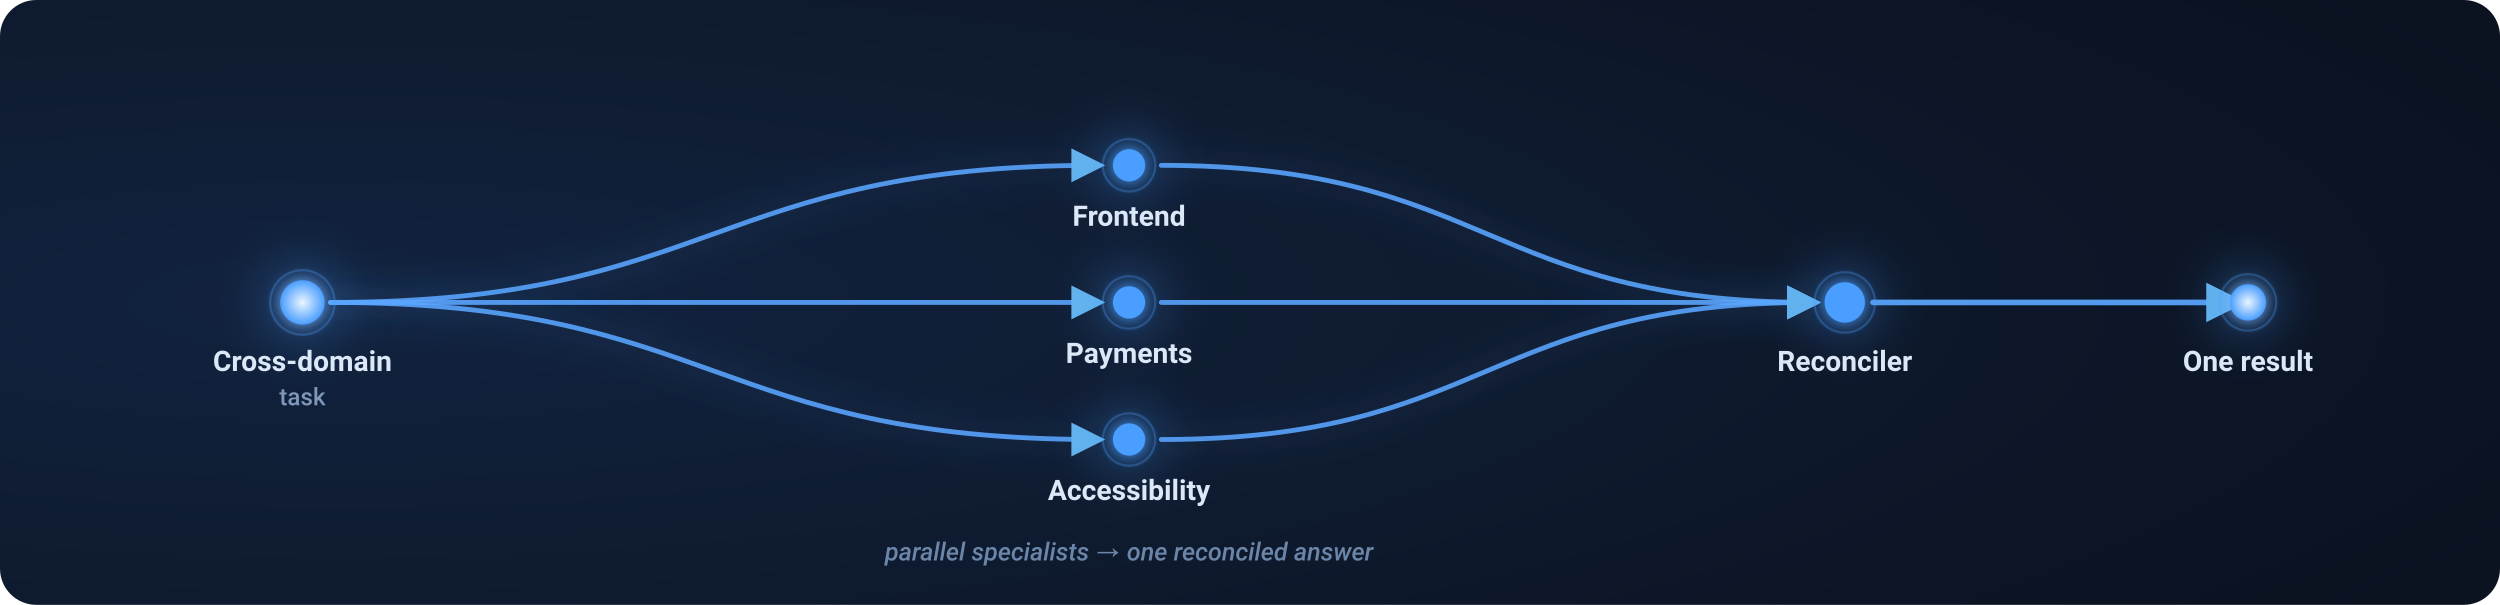
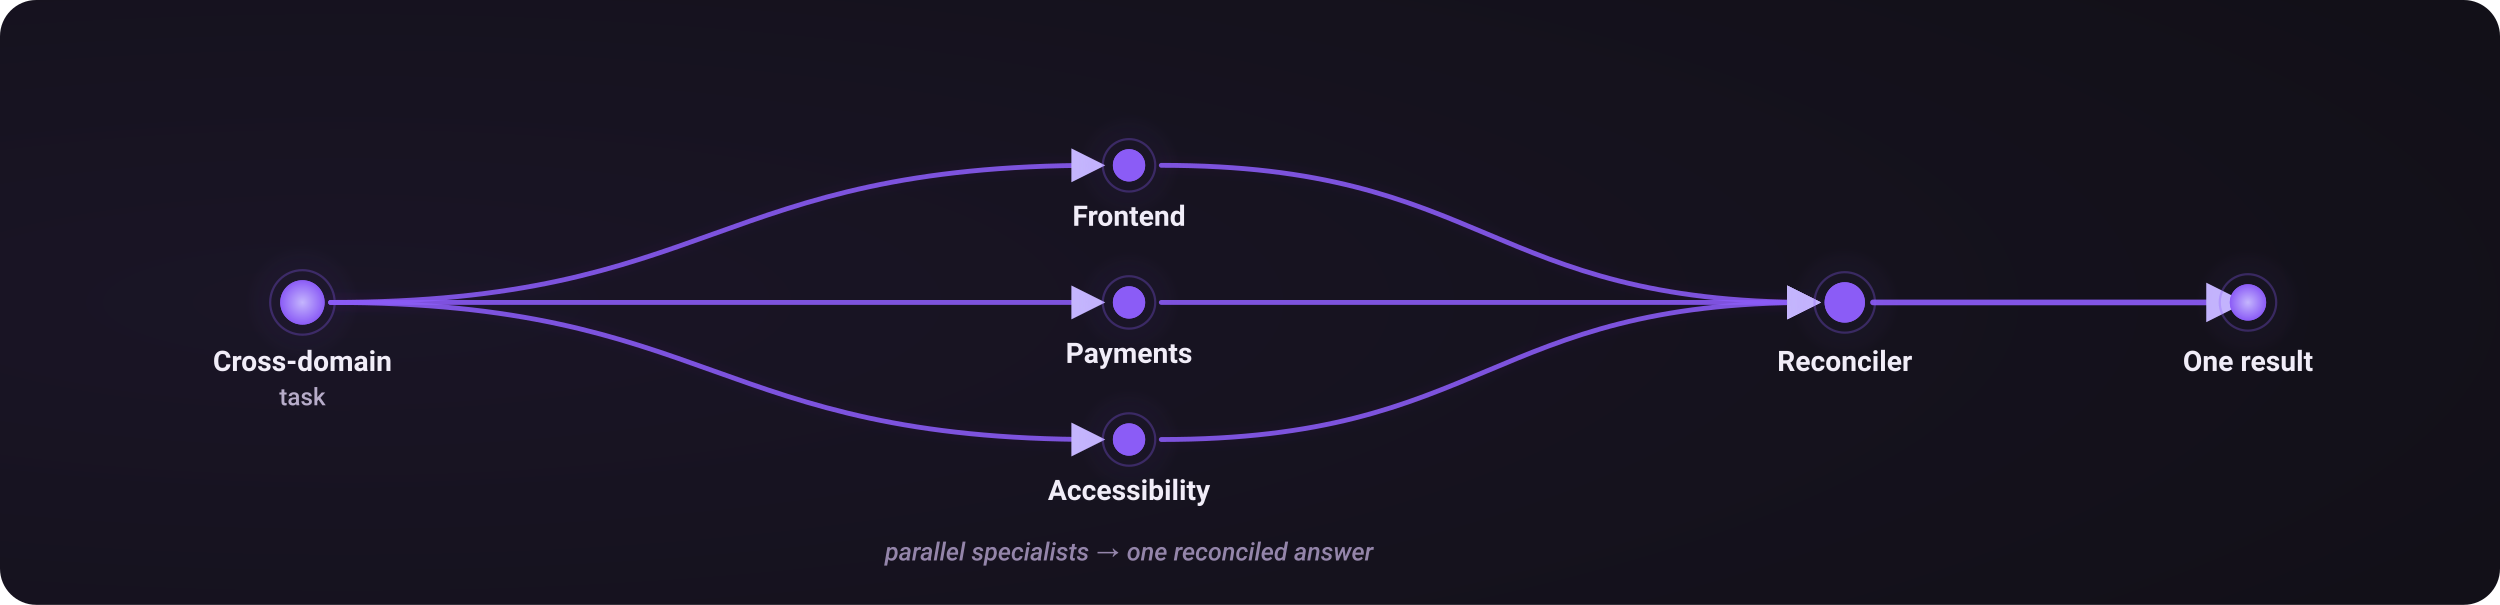
<svg xmlns="http://www.w3.org/2000/svg" viewBox="0 0 1240 300" font-family="-apple-system,BlinkMacSystemFont,Segoe UI,Roboto,Helvetica,Arial,sans-serif">
  <defs>
    <radialGradient id="src" cx="0.5" cy="0.5" r="0.5">
-       <stop offset="0" stop-color="#eaf5ff" />
-       <stop offset="1" stop-color="#4a9eff" />
+       <stop offset="0" stop-color="#C4B5FD" />
+       <stop offset="1" stop-color="#8B5CF6" />
    </radialGradient>
    <radialGradient id="vign" cx="0.14" cy="0.5" r="0.95">
-       <stop offset="0" stop-color="#12233f" />
-       <stop offset="1" stop-color="#0b1220" />
+       <stop offset="0" stop-color="#1A1526" />
+       <stop offset="1" stop-color="#121018" />
    </radialGradient>
    <filter id="glow" x="-80%" y="-80%" width="260%" height="260%">
-       <feGaussianBlur stdDeviation="4" result="b" />
+       <feGaussianBlur stdDeviation="0" result="b" />
      <feMerge>
        <feMergeNode in="b" />
        <feMergeNode in="SourceGraphic" />
      </feMerge>
    </filter>
    <filter id="soft" x="-140%" y="-140%" width="380%" height="380%">
-       <feGaussianBlur stdDeviation="9" />
+       <feGaussianBlur stdDeviation="2" />
    </filter>
    <marker id="arw" viewBox="0 0 10 10" refX="7.5" refY="5" markerWidth="7" markerHeight="7" orient="auto-start-reverse">
-       <path d="M0,0 L10,5 L0,10 z" fill="#63b3ed" />
+       <path d="M0,0 L10,5 L0,10 z" fill="#C4B5FD" />
    </marker>
    <marker id="arwd" viewBox="0 0 10 10" refX="7.5" refY="5" markerWidth="6.5" markerHeight="6.5" orient="auto-start-reverse">
-       <path d="M0,0 L10,5 L0,10 z" fill="#4a9eff" opacity="0.8" />
+       <path d="M0,0 L10,5 L0,10 z" fill="#8B5CF6" opacity="0.8" />
    </marker>
  </defs>
  <rect width="1240" height="300" rx="18" fill="url(#vign)" />
-   <path d="M 164.0 150.0 C 354.0 150.0 354.0 82.0 544.0 82.0" fill="none" stroke="#4a9eff" stroke-width="7" stroke-opacity="0.14" stroke-linecap="round" filter="url(#soft)" />
-   <path d="M 164.0 150.0 C 354.0 150.0 354.0 82.0 544.0 82.0" fill="none" stroke="#5aa6ff" stroke-width="2.4" stroke-opacity="0.88" stroke-linecap="round" marker-end="url(#arw)" />
-   <path d="M 164.0 150.0 C 354.0 150.0 354.0 150.0 544.0 150.0" fill="none" stroke="#4a9eff" stroke-width="7" stroke-opacity="0.14" stroke-linecap="round" filter="url(#soft)" />
-   <path d="M 164.0 150.0 C 354.0 150.0 354.0 150.0 544.0 150.0" fill="none" stroke="#5aa6ff" stroke-width="2.4" stroke-opacity="0.88" stroke-linecap="round" marker-end="url(#arw)" />
-   <path d="M 164.0 150.0 C 354.0 150.0 354.0 218.0 544.0 218.0" fill="none" stroke="#4a9eff" stroke-width="7" stroke-opacity="0.14" stroke-linecap="round" filter="url(#soft)" />
-   <path d="M 164.0 150.0 C 354.0 150.0 354.0 218.0 544.0 218.0" fill="none" stroke="#5aa6ff" stroke-width="2.4" stroke-opacity="0.88" stroke-linecap="round" marker-end="url(#arw)" />
-   <path d="M 576.0 82.0 C 737.5 82.0 737.5 150.0 899.0 150.0" fill="none" stroke="#4a9eff" stroke-width="7" stroke-opacity="0.14" stroke-linecap="round" filter="url(#soft)" />
-   <path d="M 576.0 82.0 C 737.5 82.0 737.5 150.0 899.0 150.0" fill="none" stroke="#5aa6ff" stroke-width="2.4" stroke-opacity="0.88" stroke-linecap="round" marker-end="url(#arw)" />
-   <path d="M 576.0 150.0 C 737.5 150.0 737.5 150.0 899.0 150.0" fill="none" stroke="#4a9eff" stroke-width="7" stroke-opacity="0.14" stroke-linecap="round" filter="url(#soft)" />
-   <path d="M 576.0 150.0 C 737.5 150.0 737.5 150.0 899.0 150.0" fill="none" stroke="#5aa6ff" stroke-width="2.4" stroke-opacity="0.88" stroke-linecap="round" marker-end="url(#arw)" />
-   <path d="M 576.0 218.0 C 737.5 218.0 737.5 150.0 899.0 150.0" fill="none" stroke="#4a9eff" stroke-width="7" stroke-opacity="0.14" stroke-linecap="round" filter="url(#soft)" />
-   <path d="M 576.0 218.0 C 737.5 218.0 737.5 150.0 899.0 150.0" fill="none" stroke="#5aa6ff" stroke-width="2.4" stroke-opacity="0.88" stroke-linecap="round" marker-end="url(#arw)" />
-   <line x1="929.0" y1="150.0" x2="1109.0" y2="150.0" stroke="#4a9eff" stroke-width="7.8" stroke-opacity="0.16" stroke-linecap="round" filter="url(#soft)" />
-   <line x1="929.0" y1="150.0" x2="1109.0" y2="150.0" stroke="#5aa6ff" stroke-width="2.8" stroke-opacity="0.92" stroke-linecap="round" marker-end="url(#arw)" />
-   <circle cx="150.0" cy="150.0" r="25.0" fill="#4a9eff" opacity="0.16" filter="url(#soft)" />
-   <circle cx="150.0" cy="150.0" r="16.0" fill="none" stroke="#4a9eff" stroke-opacity="0.3" stroke-width="1.1" />
+   <path d="M 164.0 150.0 C 354.0 150.0 354.0 82.0 544.0 82.0" fill="none" stroke="#8B5CF6" stroke-width="7" stroke-opacity="0.03" stroke-linecap="round" filter="url(#soft)" />
+   <path d="M 164.0 150.0 C 354.0 150.0 354.0 82.0 544.0 82.0" fill="none" stroke="#8B5CF6" stroke-width="2.4" stroke-opacity="0.88" stroke-linecap="round" marker-end="url(#arw)" />
+   <path d="M 164.0 150.0 C 354.0 150.0 354.0 150.0 544.0 150.0" fill="none" stroke="#8B5CF6" stroke-width="7" stroke-opacity="0.03" stroke-linecap="round" filter="url(#soft)" />
+   <path d="M 164.0 150.0 C 354.0 150.0 354.0 150.0 544.0 150.0" fill="none" stroke="#8B5CF6" stroke-width="2.4" stroke-opacity="0.88" stroke-linecap="round" marker-end="url(#arw)" />
+   <path d="M 164.0 150.0 C 354.0 150.0 354.0 218.0 544.0 218.0" fill="none" stroke="#8B5CF6" stroke-width="7" stroke-opacity="0.03" stroke-linecap="round" filter="url(#soft)" />
+   <path d="M 164.0 150.0 C 354.0 150.0 354.0 218.0 544.0 218.0" fill="none" stroke="#8B5CF6" stroke-width="2.4" stroke-opacity="0.88" stroke-linecap="round" marker-end="url(#arw)" />
+   <path d="M 576.0 82.0 C 737.5 82.0 737.5 150.0 899.0 150.0" fill="none" stroke="#8B5CF6" stroke-width="7" stroke-opacity="0.03" stroke-linecap="round" filter="url(#soft)" />
+   <path d="M 576.0 82.0 C 737.5 82.0 737.5 150.0 899.0 150.0" fill="none" stroke="#8B5CF6" stroke-width="2.4" stroke-opacity="0.88" stroke-linecap="round" marker-end="url(#arw)" />
+   <path d="M 576.0 150.0 C 737.5 150.0 737.5 150.0 899.0 150.0" fill="none" stroke="#8B5CF6" stroke-width="7" stroke-opacity="0.03" stroke-linecap="round" filter="url(#soft)" />
+   <path d="M 576.0 150.0 C 737.5 150.0 737.5 150.0 899.0 150.0" fill="none" stroke="#8B5CF6" stroke-width="2.4" stroke-opacity="0.88" stroke-linecap="round" marker-end="url(#arw)" />
+   <path d="M 576.0 218.0 C 737.5 218.0 737.5 150.0 899.0 150.0" fill="none" stroke="#8B5CF6" stroke-width="7" stroke-opacity="0.03" stroke-linecap="round" filter="url(#soft)" />
+   <path d="M 576.0 218.0 C 737.5 218.0 737.5 150.0 899.0 150.0" fill="none" stroke="#8B5CF6" stroke-width="2.4" stroke-opacity="0.88" stroke-linecap="round" marker-end="url(#arw)" />
+   <line x1="929.0" y1="150.0" x2="1109.0" y2="150.0" stroke="#8B5CF6" stroke-width="7.8" stroke-opacity="0.03" stroke-linecap="round" filter="url(#soft)" />
+   <line x1="929.0" y1="150.0" x2="1109.0" y2="150.0" stroke="#8B5CF6" stroke-width="2.8" stroke-opacity="0.92" stroke-linecap="round" marker-end="url(#arw)" />
+   <circle cx="150.0" cy="150.0" r="25.0" fill="#8B5CF6" opacity="0.03" filter="url(#soft)" />
+   <circle cx="150.0" cy="150.0" r="16.0" fill="none" stroke="#8B5CF6" stroke-opacity="0.3" stroke-width="1.1" />
  <circle cx="150.0" cy="150.0" r="11.0" fill="url(#src)" fill-opacity="1.0" filter="url(#glow)" />
-   <text x="150.0" y="184.0" text-anchor="middle" font-size="14" font-weight="600" fill="#dce8f7">Cross-domain</text>
-   <text x="150.0" y="201.0" text-anchor="middle" font-size="12" font-weight="500" fill="#7f97b8">task</text>
-   <circle cx="560.0" cy="82.0" r="22.0" fill="#4a9eff" opacity="0.16" filter="url(#soft)" />
-   <circle cx="560.0" cy="82.0" r="13.0" fill="none" stroke="#4a9eff" stroke-opacity="0.3" stroke-width="1.1" />
-   <circle cx="560.0" cy="82.0" r="8.0" fill="#4a9eff" fill-opacity="1.0" filter="url(#glow)" />
-   <text x="560.0" y="112.0" text-anchor="middle" font-size="14" font-weight="600" fill="#dce8f7">Frontend</text>
-   <circle cx="560.0" cy="150.0" r="22.0" fill="#4a9eff" opacity="0.16" filter="url(#soft)" />
-   <circle cx="560.0" cy="150.0" r="13.0" fill="none" stroke="#4a9eff" stroke-opacity="0.3" stroke-width="1.1" />
-   <circle cx="560.0" cy="150.0" r="8.0" fill="#4a9eff" fill-opacity="1.0" filter="url(#glow)" />
-   <text x="560.0" y="180.0" text-anchor="middle" font-size="14" font-weight="600" fill="#dce8f7">Payments</text>
-   <circle cx="560.0" cy="218.0" r="22.0" fill="#4a9eff" opacity="0.16" filter="url(#soft)" />
-   <circle cx="560.0" cy="218.0" r="13.0" fill="none" stroke="#4a9eff" stroke-opacity="0.3" stroke-width="1.1" />
-   <circle cx="560.0" cy="218.0" r="8.0" fill="#4a9eff" fill-opacity="1.0" filter="url(#glow)" />
-   <text x="560.0" y="248.0" text-anchor="middle" font-size="14" font-weight="600" fill="#dce8f7">Accessibility</text>
-   <circle cx="915.0" cy="150.0" r="24.0" fill="#4a9eff" opacity="0.16" filter="url(#soft)" />
-   <circle cx="915.0" cy="150.0" r="15.0" fill="none" stroke="#4a9eff" stroke-opacity="0.3" stroke-width="1.1" />
-   <circle cx="915.0" cy="150.0" r="10.0" fill="#4a9eff" fill-opacity="1.0" filter="url(#glow)" />
-   <text x="915.0" y="184.0" text-anchor="middle" font-size="14" font-weight="600" fill="#dce8f7">Reconciler</text>
-   <circle cx="1115.0" cy="150.0" r="23.0" fill="#4a9eff" opacity="0.16" filter="url(#soft)" />
-   <circle cx="1115.0" cy="150.0" r="14.0" fill="none" stroke="#4a9eff" stroke-opacity="0.3" stroke-width="1.1" />
+   <text x="150.0" y="184.0" text-anchor="middle" font-size="14" font-weight="600" fill="#F1EDF8">Cross-domain</text>
+   <text x="150.0" y="201.0" text-anchor="middle" font-size="12" font-weight="500" fill="#B7ACC9">task</text>
+   <circle cx="560.0" cy="82.0" r="22.0" fill="#8B5CF6" opacity="0.03" filter="url(#soft)" />
+   <circle cx="560.0" cy="82.0" r="13.0" fill="none" stroke="#8B5CF6" stroke-opacity="0.3" stroke-width="1.1" />
+   <circle cx="560.0" cy="82.0" r="8.0" fill="#8B5CF6" fill-opacity="1.0" filter="url(#glow)" />
+   <text x="560.0" y="112.0" text-anchor="middle" font-size="14" font-weight="600" fill="#F1EDF8">Frontend</text>
+   <circle cx="560.0" cy="150.0" r="22.0" fill="#8B5CF6" opacity="0.03" filter="url(#soft)" />
+   <circle cx="560.0" cy="150.0" r="13.0" fill="none" stroke="#8B5CF6" stroke-opacity="0.3" stroke-width="1.1" />
+   <circle cx="560.0" cy="150.0" r="8.0" fill="#8B5CF6" fill-opacity="1.0" filter="url(#glow)" />
+   <text x="560.0" y="180.0" text-anchor="middle" font-size="14" font-weight="600" fill="#F1EDF8">Payments</text>
+   <circle cx="560.0" cy="218.0" r="22.0" fill="#8B5CF6" opacity="0.03" filter="url(#soft)" />
+   <circle cx="560.0" cy="218.0" r="13.0" fill="none" stroke="#8B5CF6" stroke-opacity="0.3" stroke-width="1.1" />
+   <circle cx="560.0" cy="218.0" r="8.0" fill="#8B5CF6" fill-opacity="1.0" filter="url(#glow)" />
+   <text x="560.0" y="248.0" text-anchor="middle" font-size="14" font-weight="600" fill="#F1EDF8">Accessibility</text>
+   <circle cx="915.0" cy="150.0" r="24.0" fill="#8B5CF6" opacity="0.03" filter="url(#soft)" />
+   <circle cx="915.0" cy="150.0" r="15.0" fill="none" stroke="#8B5CF6" stroke-opacity="0.3" stroke-width="1.1" />
+   <circle cx="915.0" cy="150.0" r="10.0" fill="#8B5CF6" fill-opacity="1.0" filter="url(#glow)" />
+   <text x="915.0" y="184.0" text-anchor="middle" font-size="14" font-weight="600" fill="#F1EDF8">Reconciler</text>
+   <circle cx="1115.0" cy="150.0" r="23.0" fill="#8B5CF6" opacity="0.03" filter="url(#soft)" />
+   <circle cx="1115.0" cy="150.0" r="14.0" fill="none" stroke="#8B5CF6" stroke-opacity="0.3" stroke-width="1.1" />
  <circle cx="1115.0" cy="150.0" r="9.0" fill="url(#src)" fill-opacity="1.0" filter="url(#glow)" />
-   <text x="1115.0" y="184.0" text-anchor="middle" font-size="14" font-weight="600" fill="#dce8f7">One result</text>
-   <text x="560.0" y="278.0" text-anchor="middle" font-size="12.5" font-weight="500" fill="#6b86a8" font-style="italic">parallel specialists → one reconciled answer</text>
+   <text x="1115.0" y="184.0" text-anchor="middle" font-size="14" font-weight="600" fill="#F1EDF8">One result</text>
+   <text x="560.0" y="278.0" text-anchor="middle" font-size="12.5" font-weight="500" fill="#9485AA" font-style="italic">parallel specialists → one reconciled answer</text>
</svg>
